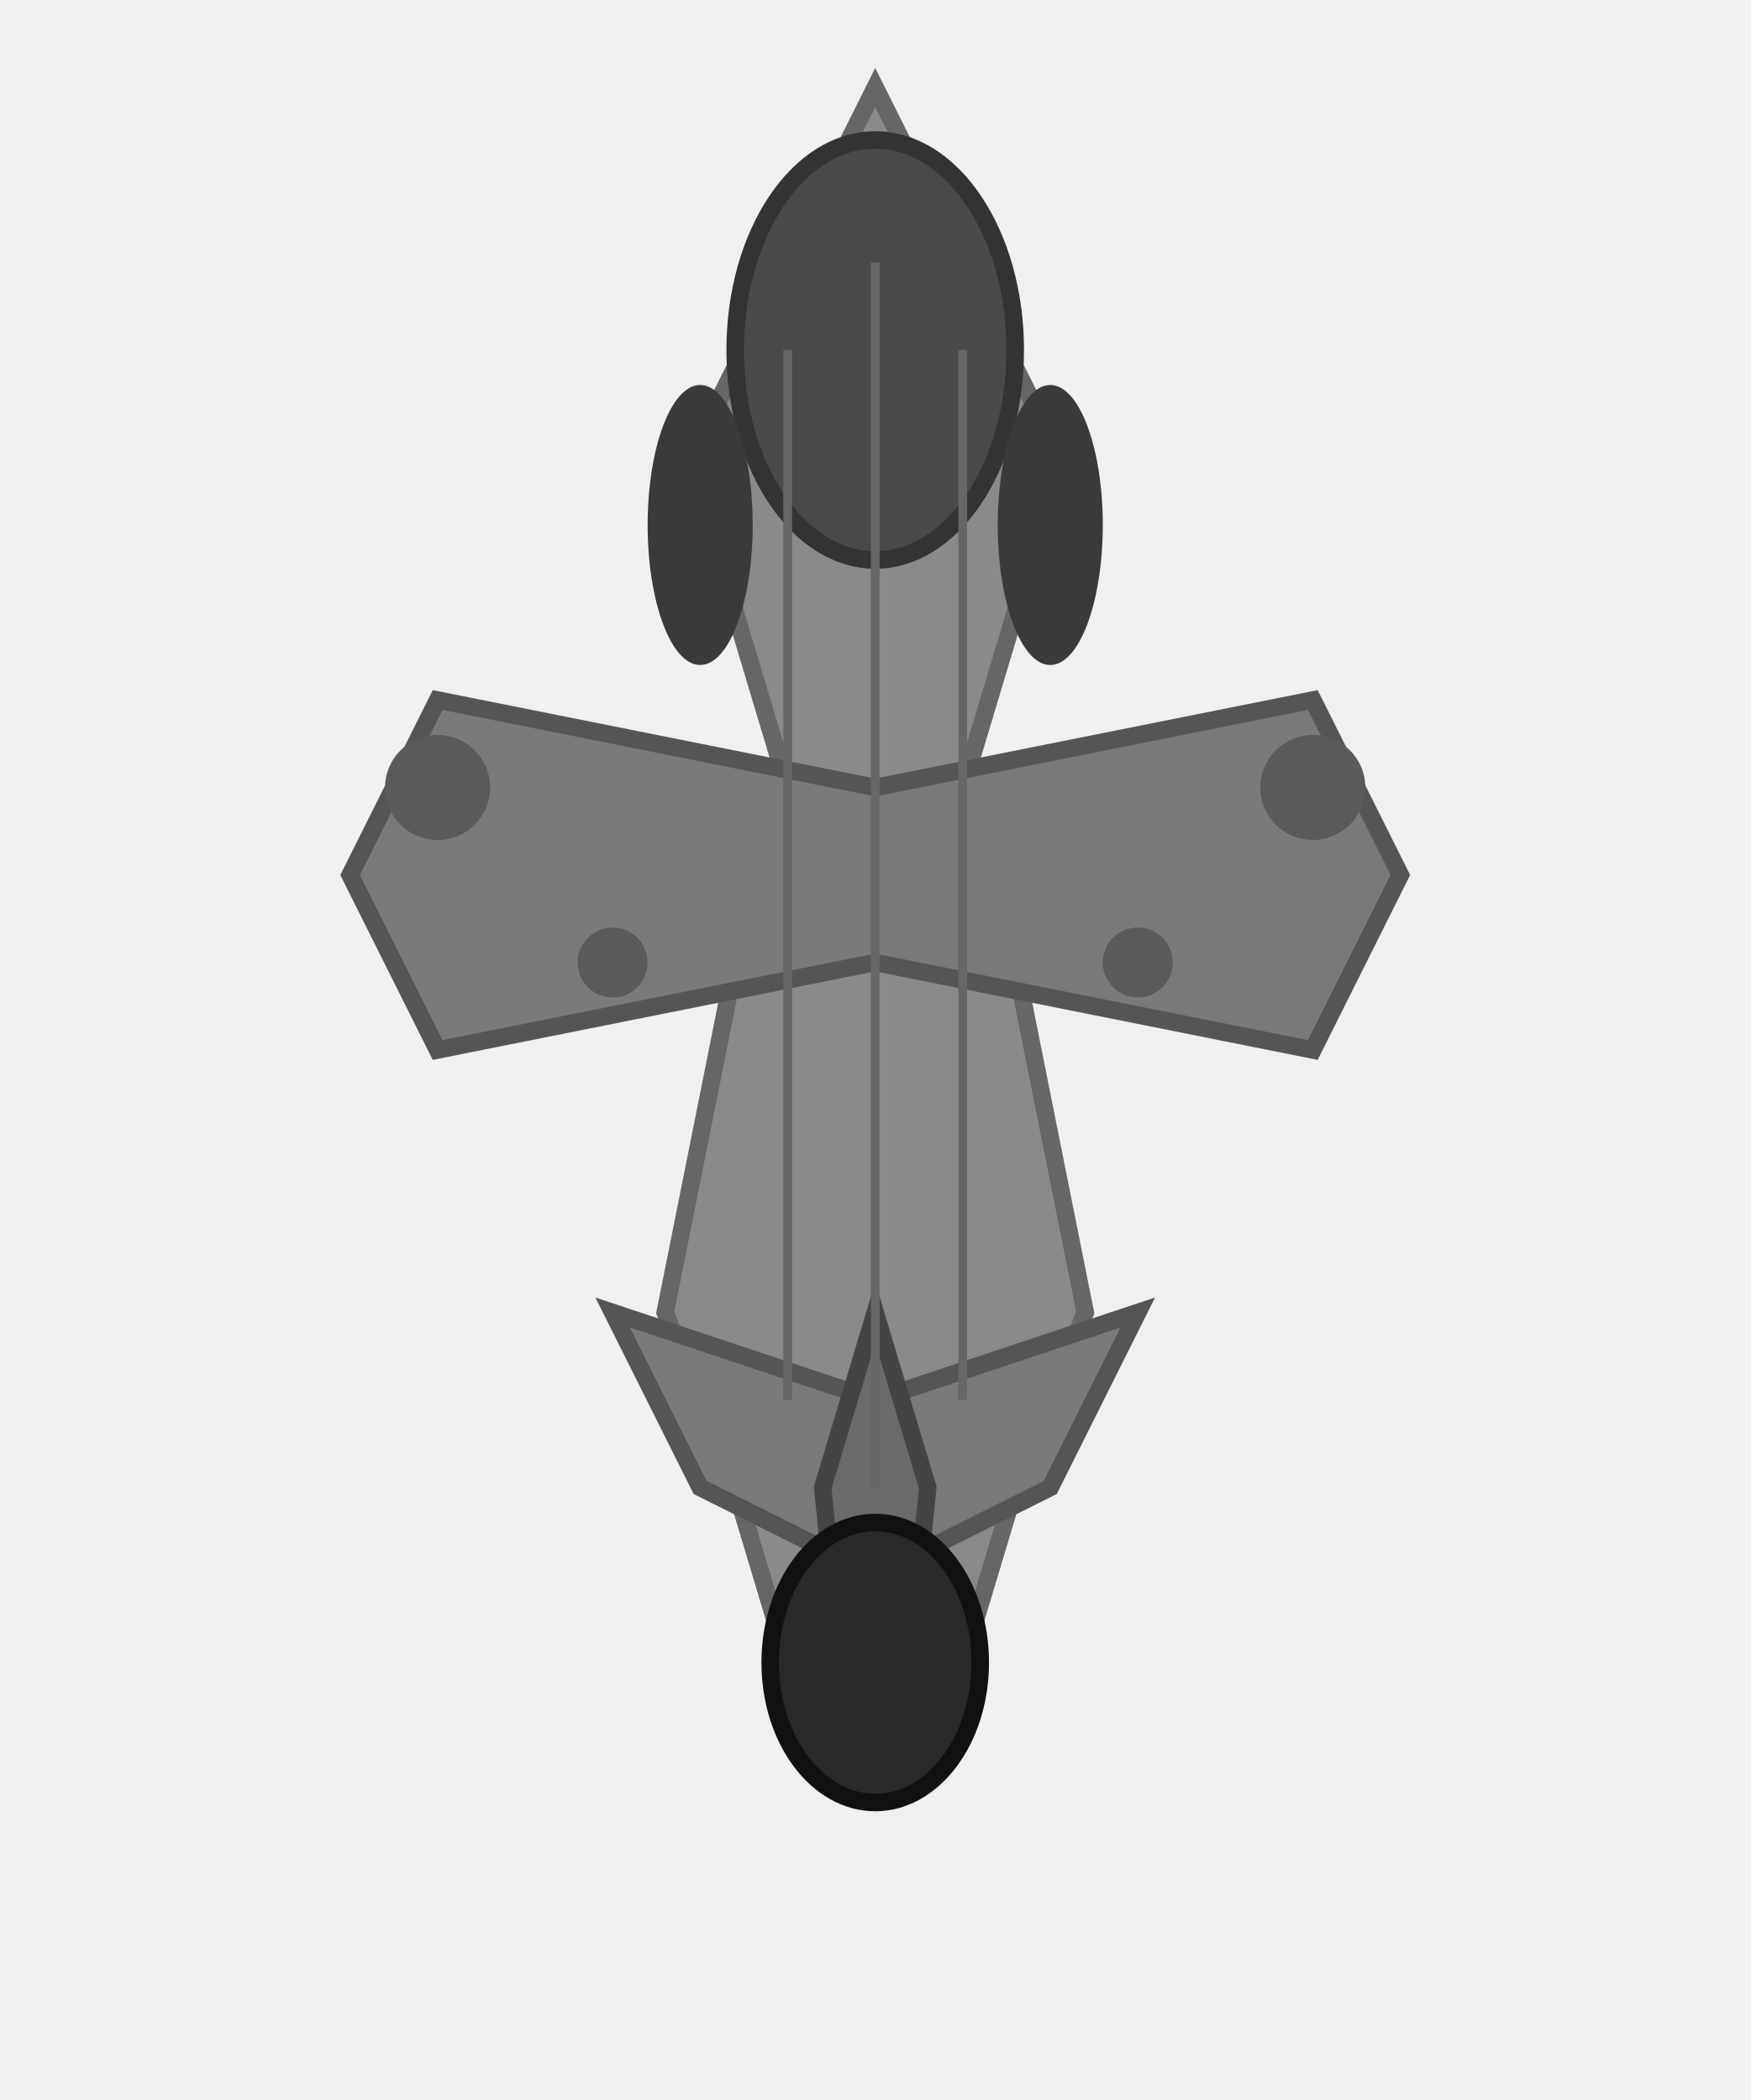
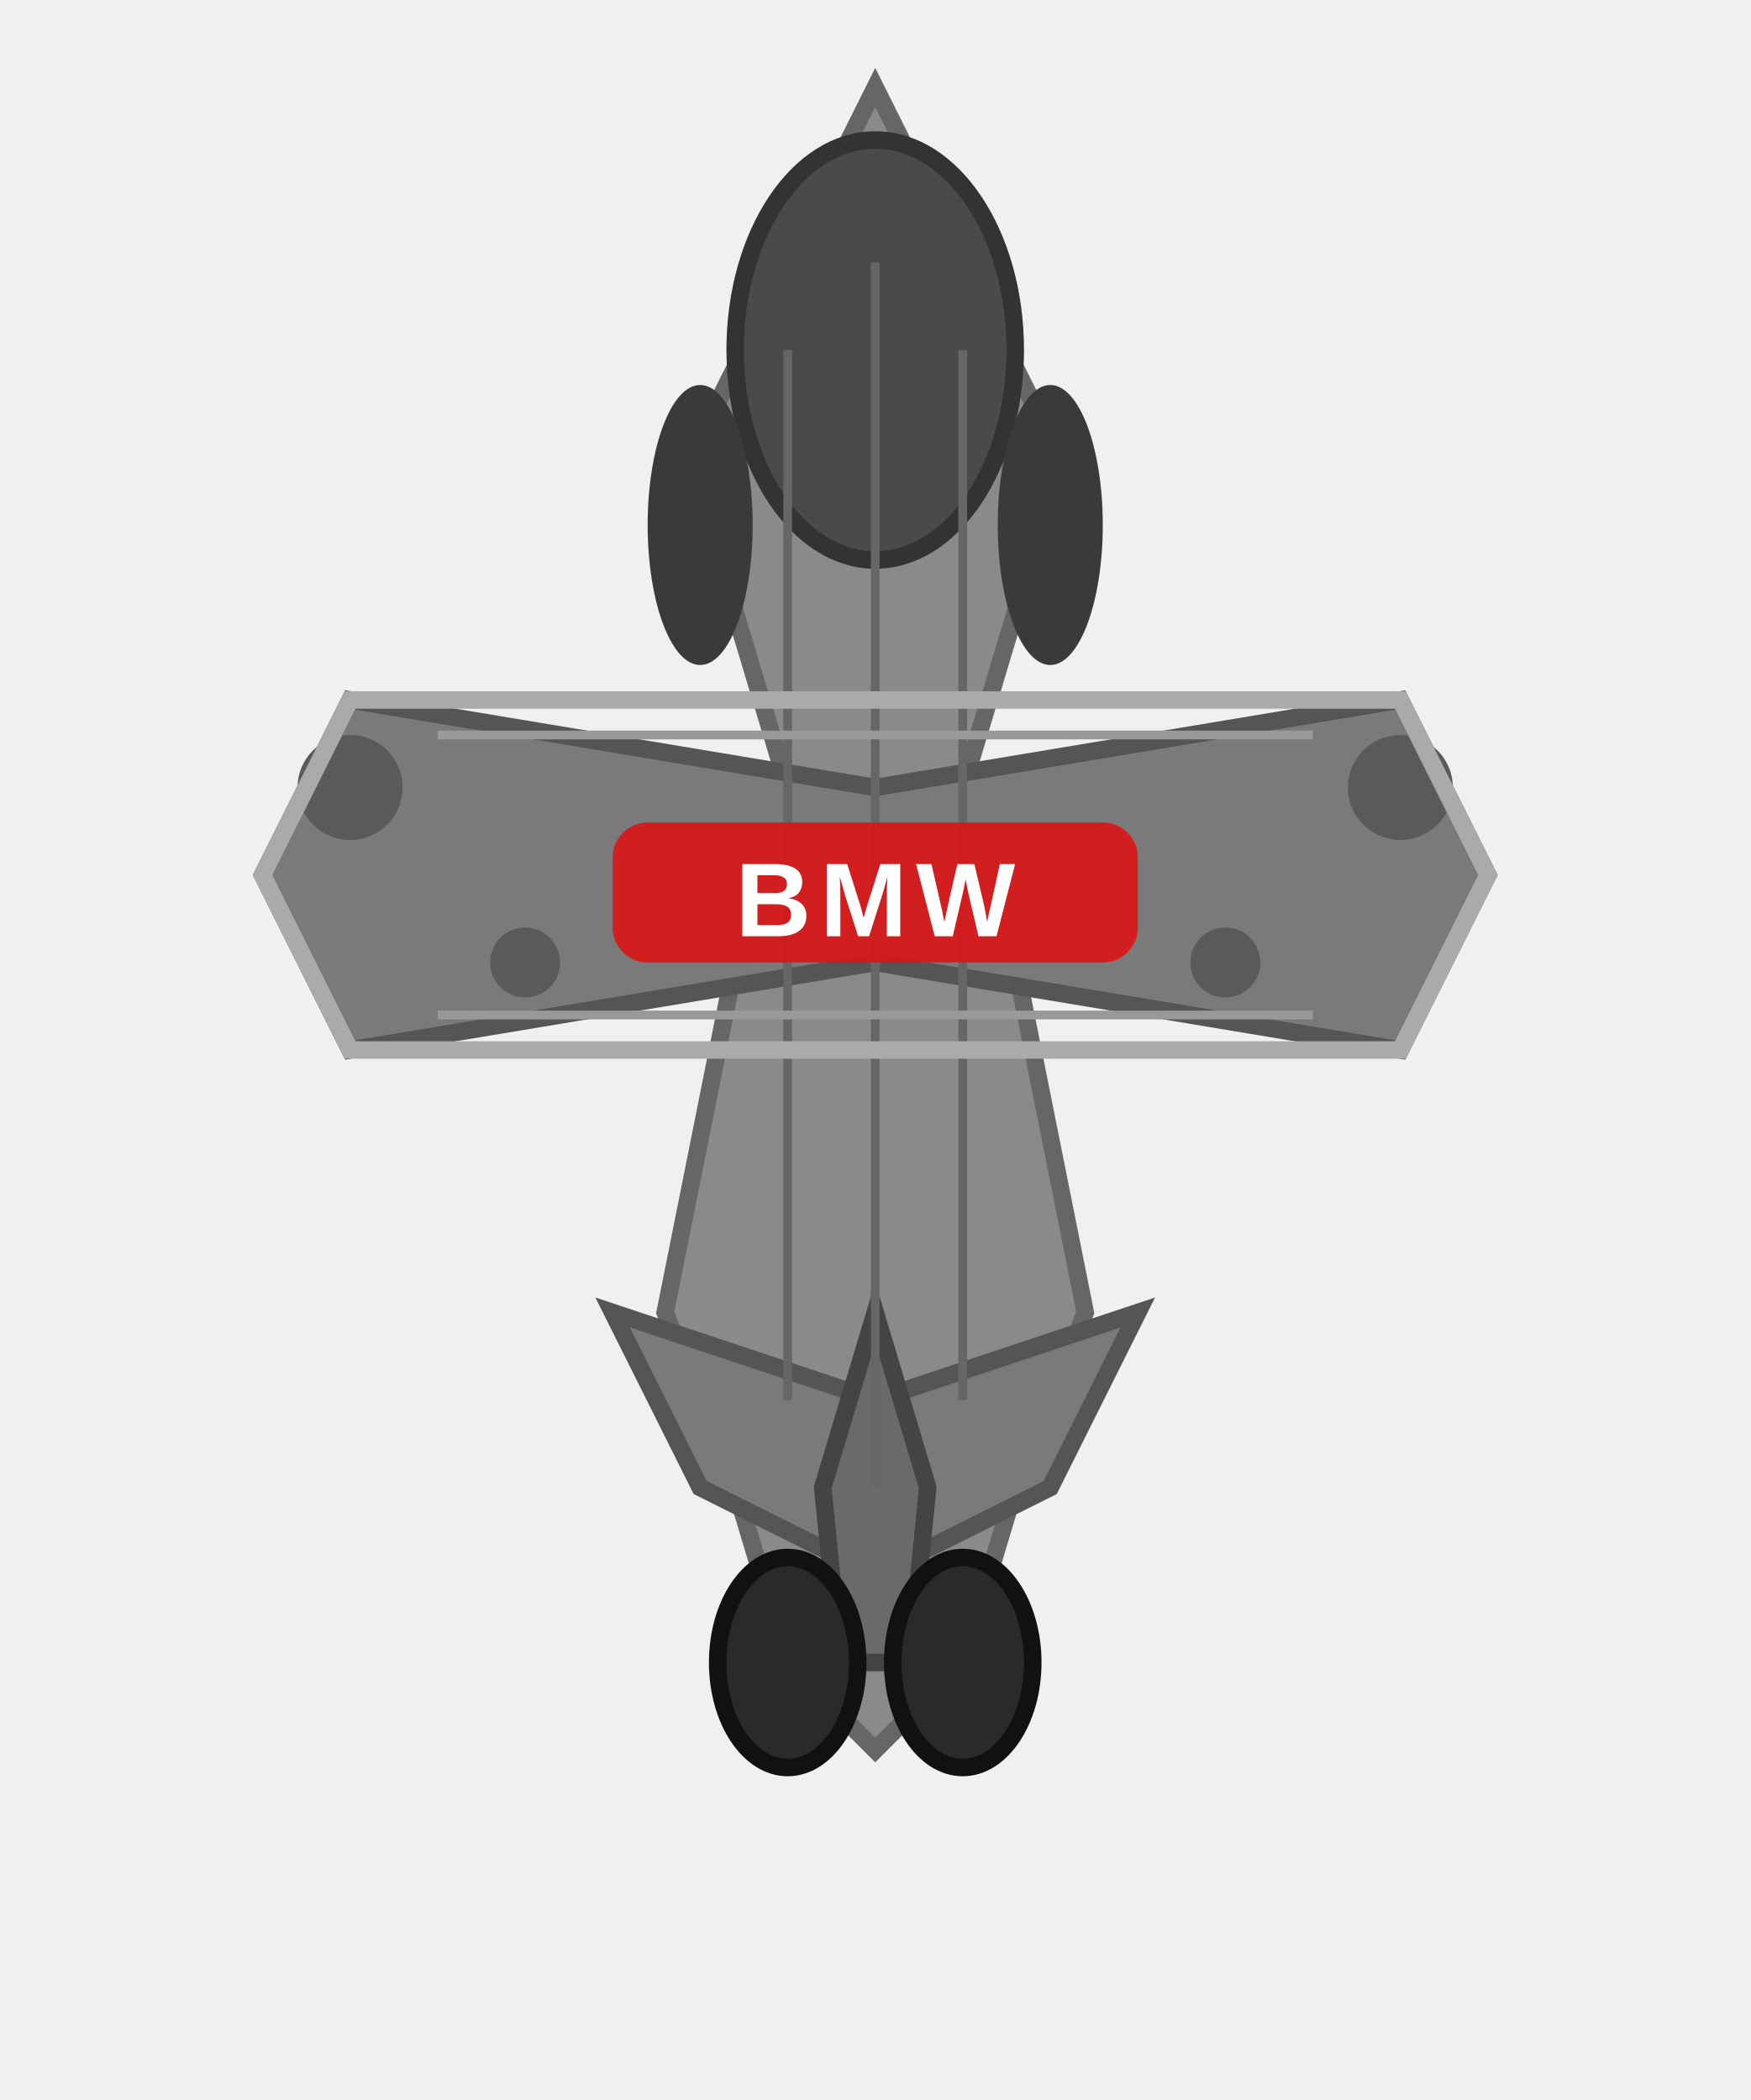
<svg xmlns="http://www.w3.org/2000/svg" viewBox="0 0 100 120" width="100" height="120">
  <path d="M50 5 L55 15 L60 25 L58 35 L55 45 L58 55 L60 65 L62 75 L58 85 L55 95 L50 100 L45 95 L42 85 L38 75 L40 65 L42 55 L45 45 L42 35 L40 25 L45 15 Z" fill="#8A8A8A" stroke="#666" stroke-width="1" />
  <ellipse cx="50" cy="20" rx="8" ry="12" fill="#4A4A4A" stroke="#333" stroke-width="1" />
-   <path d="M25 40 L50 45 L75 40 L80 50 L75 60 L50 55 L25 60 L20 50 Z" fill="#7A7A7A" stroke="#555" stroke-width="1" />
+   <path d="M20 40 L50 45 L80 40 L85 50 L80 60 L50 55 L20 60 L15 50 Z" fill="#7A7A7A" stroke="#555" stroke-width="1" />
  <path d="M35 75 L50 80 L65 75 L60 85 L50 90 L40 85 Z" fill="#7A7A7A" stroke="#555" stroke-width="1" />
  <path d="M47 85 L50 75 L53 85 L52 95 L48 95 Z" fill="#6A6A6A" stroke="#444" stroke-width="1" />
-   <circle cx="25" cy="45" r="3" fill="#5A5A5A" />
-   <circle cx="75" cy="45" r="3" fill="#5A5A5A" />
-   <circle cx="35" cy="55" r="2" fill="#5A5A5A" />
-   <circle cx="65" cy="55" r="2" fill="#5A5A5A" />
+   <circle cx="20" cy="45" r="3" fill="#5A5A5A" />
+   <circle cx="80" cy="45" r="3" fill="#5A5A5A" />
+   <circle cx="30" cy="55" r="2" fill="#5A5A5A" />
+   <circle cx="70" cy="55" r="2" fill="#5A5A5A" />
  <ellipse cx="40" cy="30" rx="3" ry="8" fill="#3A3A3A" />
  <ellipse cx="60" cy="30" rx="3" ry="8" fill="#3A3A3A" />
-   <ellipse cx="50" cy="95" rx="6" ry="8" fill="#2A2A2A" stroke="#111" stroke-width="1" />
+   <ellipse cx="45" cy="95" rx="4" ry="6" fill="#2A2A2A" stroke="#111" stroke-width="1" />
+   <ellipse cx="55" cy="95" rx="4" ry="6" fill="#2A2A2A" stroke="#111" stroke-width="1" />
  <line x1="45" y1="20" x2="45" y2="80" stroke="#666" stroke-width="0.5" />
  <line x1="55" y1="20" x2="55" y2="80" stroke="#666" stroke-width="0.5" />
  <line x1="50" y1="15" x2="50" y2="85" stroke="#666" stroke-width="0.5" />
+   <rect x="35" y="47" width="30" height="8" fill="rgba(220, 20, 20, 0.9)" rx="2" />
+   <text x="50" y="53.5" font-family="Arial, sans-serif" font-size="6" font-weight="bold" text-anchor="middle" fill="#FFFFFF" letter-spacing="0.5">BMW</text>
+   <line x1="25" y1="42" x2="75" y2="42" stroke="#999" stroke-width="0.5" />
+   <line x1="25" y1="58" x2="75" y2="58" stroke="#999" stroke-width="0.5" />
+   <path d="M20 40 L80 40 L85 50 L80 60 L20 60 L15 50 Z" fill="none" stroke="#AAA" stroke-width="1" />
</svg>
